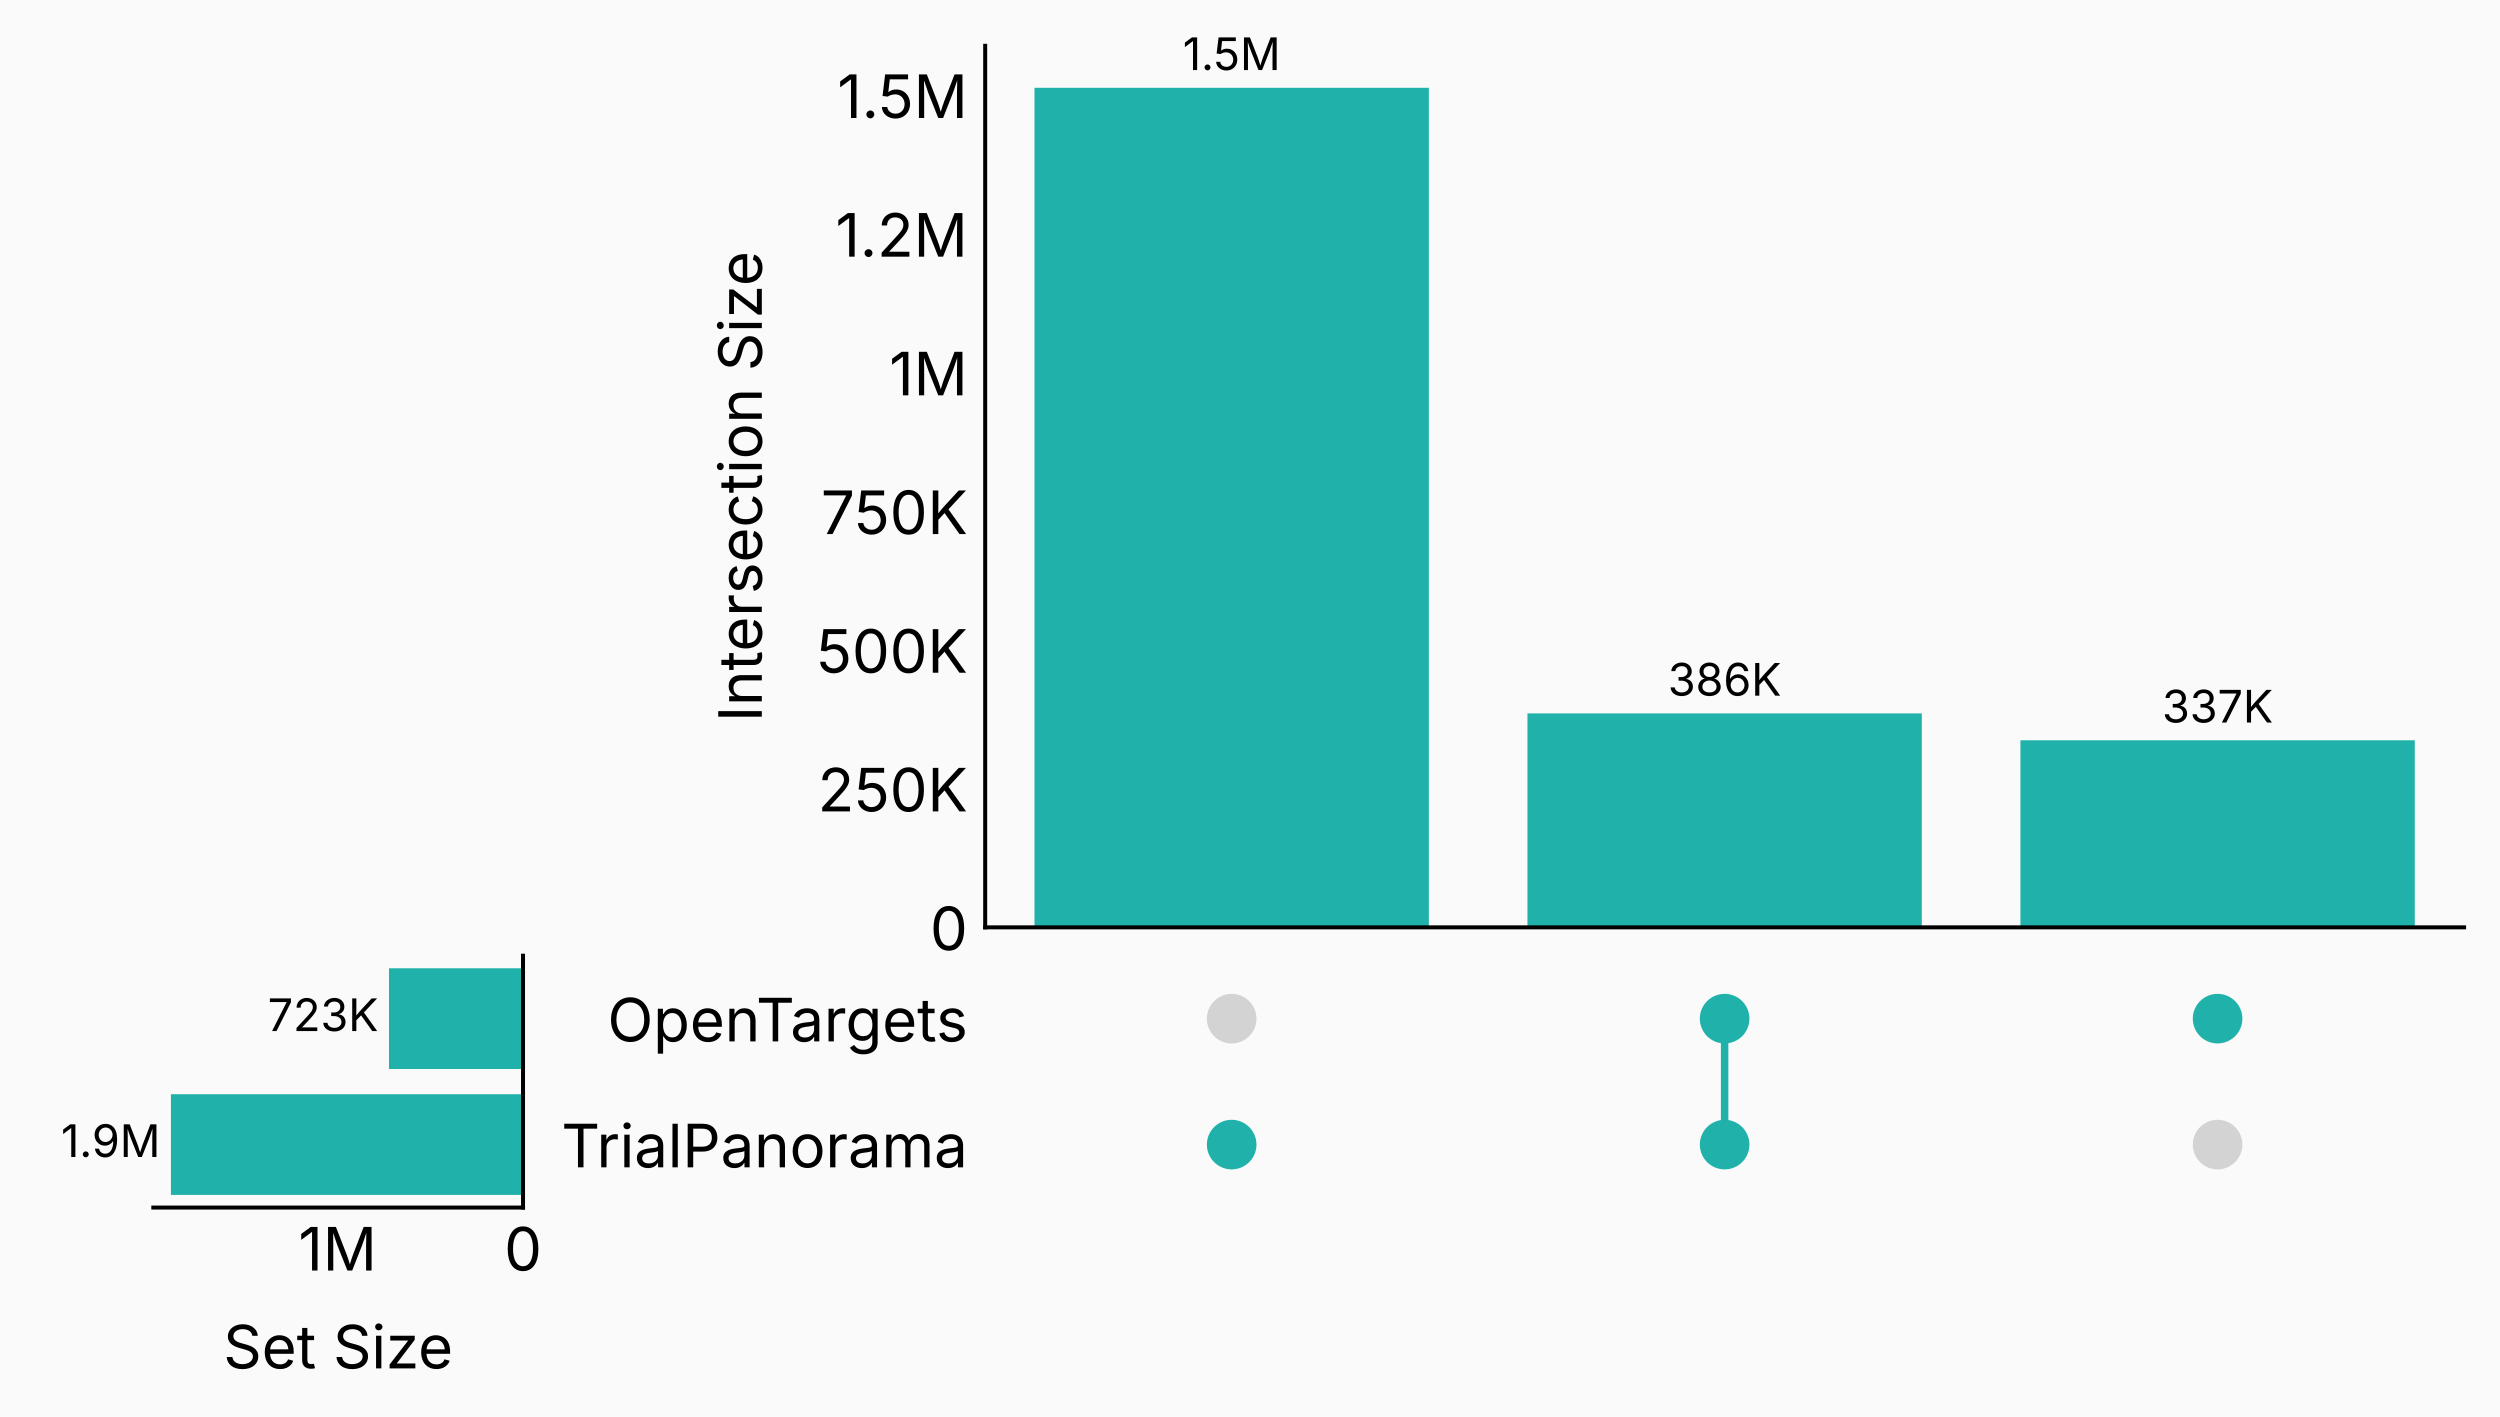
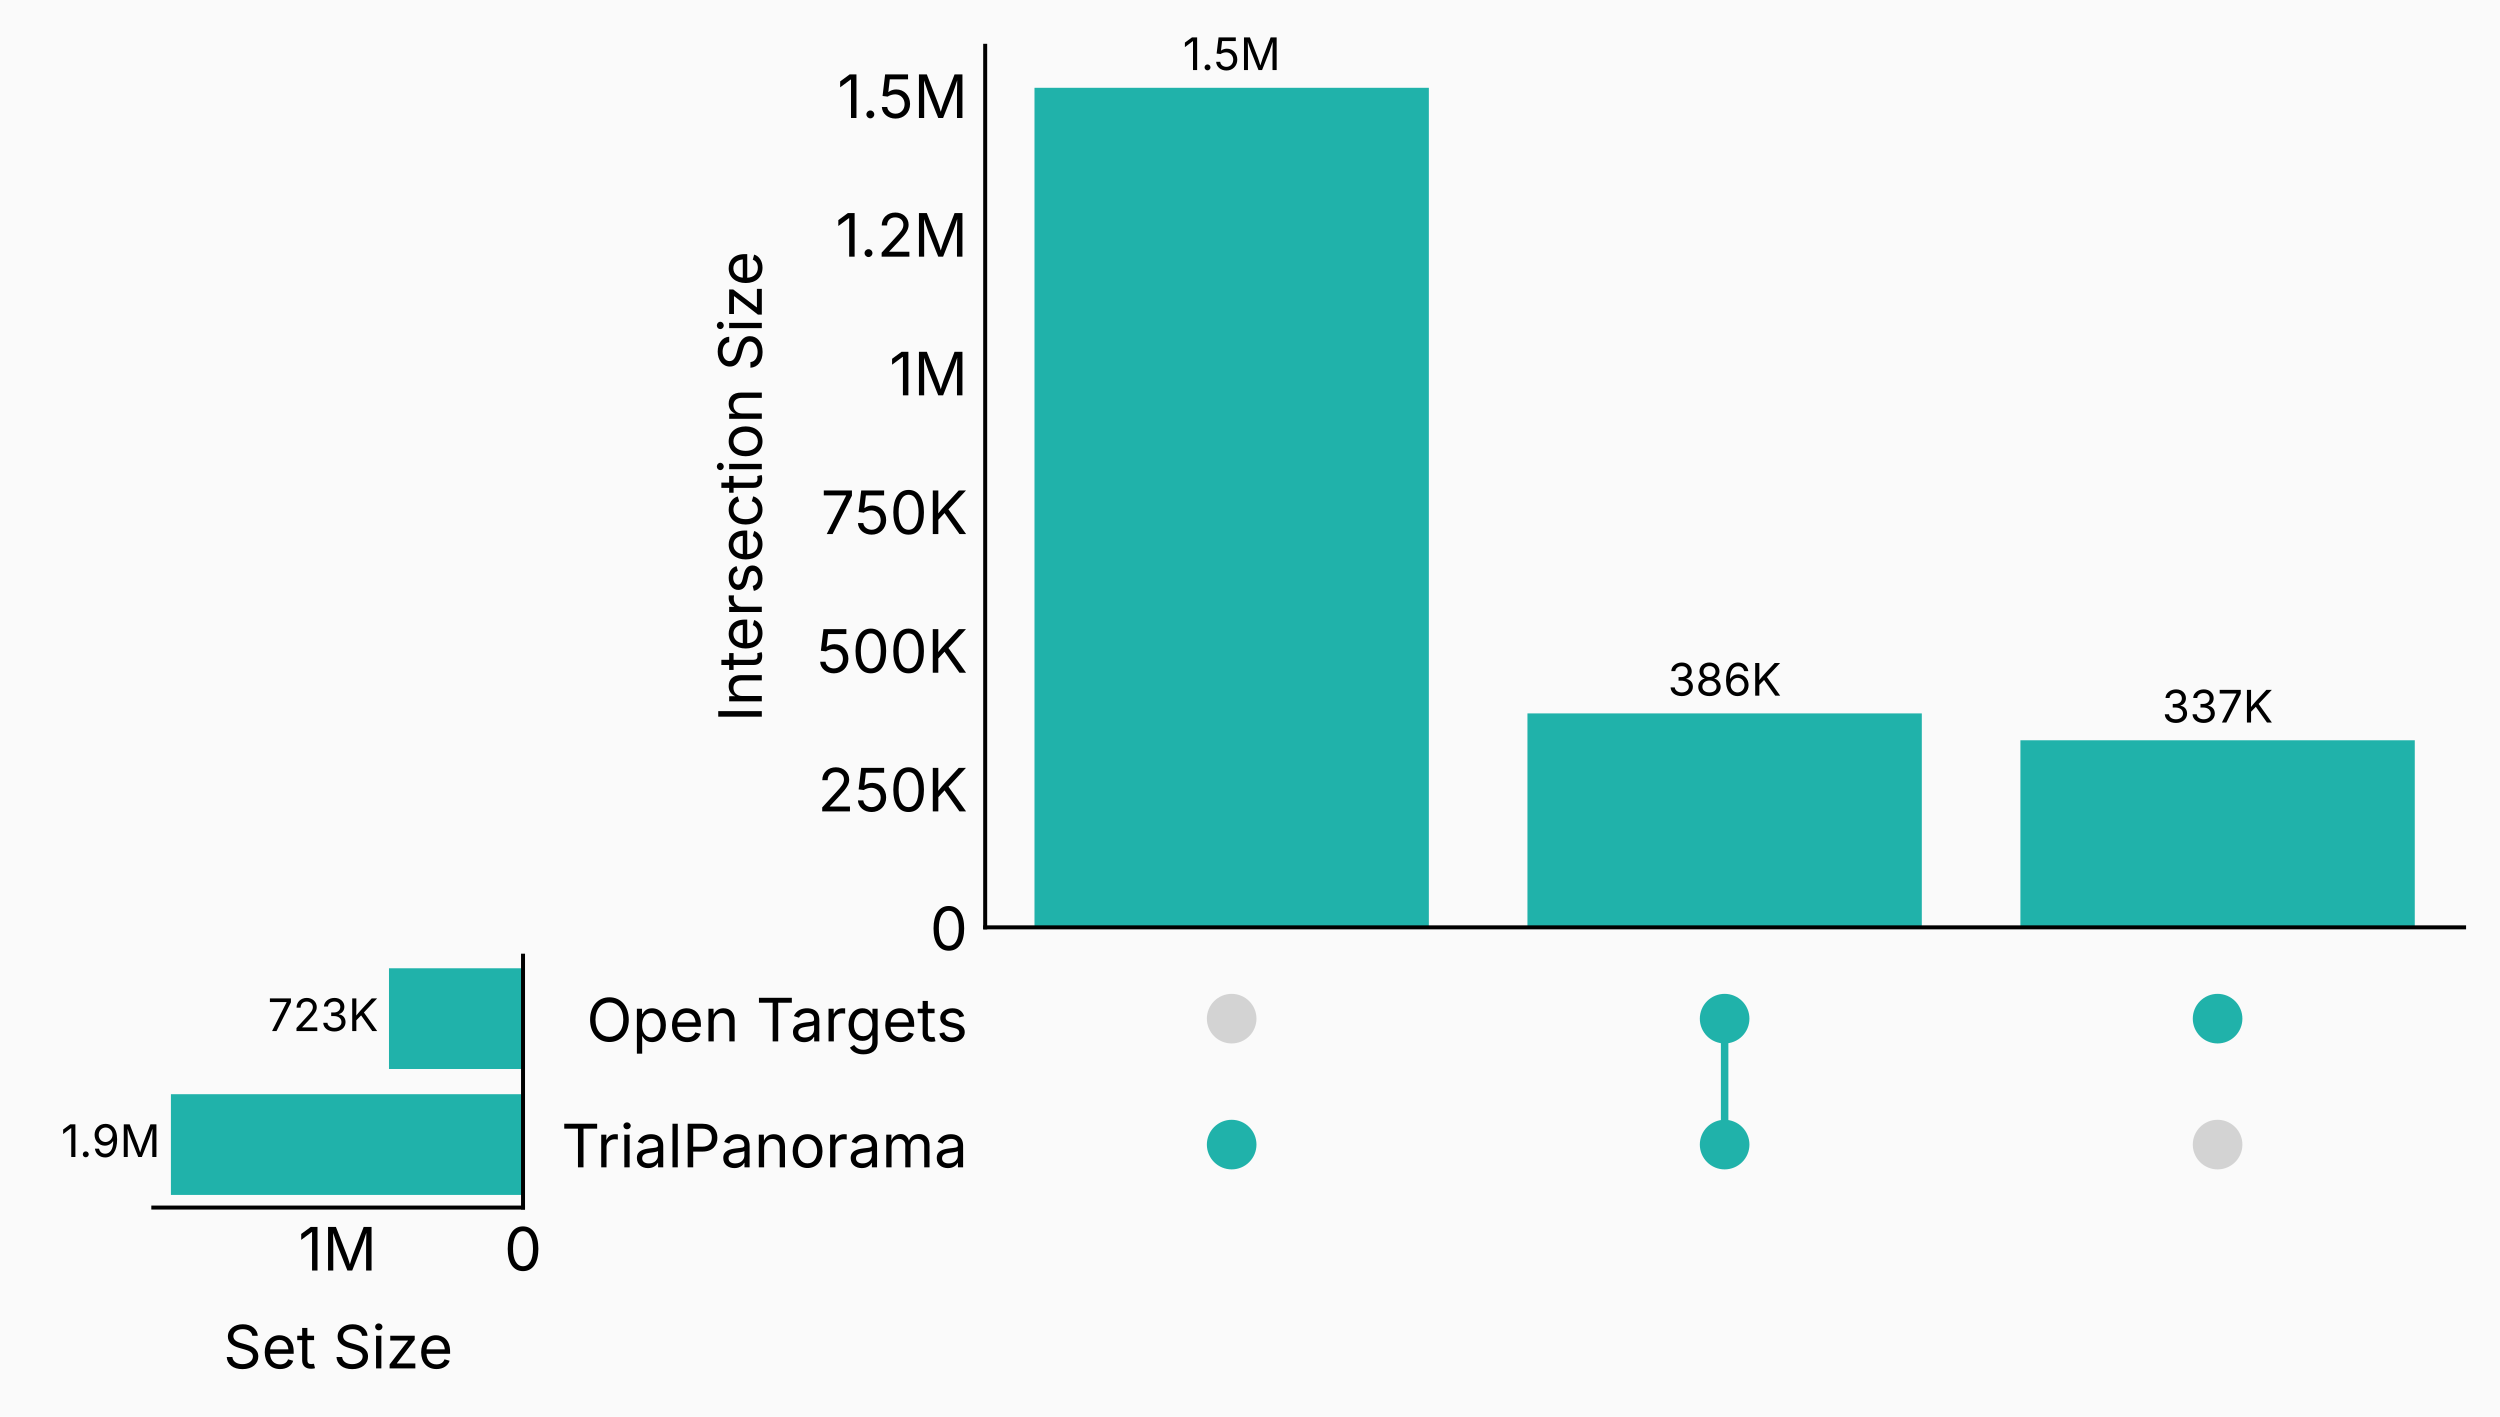
<svg xmlns="http://www.w3.org/2000/svg" xmlns:xlink="http://www.w3.org/1999/xlink" width="501.067pt" height="283.955pt" viewBox="0 0 501.067 283.955" version="1.1">
  <defs>
    <style type="text/css">*{stroke-linejoin: round; stroke-linecap: butt}</style>
  </defs>
  <g id="figure_1">
    <g id="patch_1">
      <path d="M 0 283.955  L 501.067 283.955  L 501.067 0  L 0 0  z " style="fill: #fafafa" />
    </g>
    <g id="axes_1">
      <g id="patch_2">
        <path d="M 197.457 185.866  L 493.867 185.866  L 493.867 9.179  L 197.457 9.179  z " style="fill: #fafafa" />
      </g>
      <g id="matplotlib.axis_1">
        <g id="xtick_1" />
        <g id="xtick_2" />
        <g id="xtick_3" />
        <g id="xtick_4" />
        <g id="xtick_5" />
        <g id="xtick_6" />
        <g id="xtick_7" />
      </g>
      <g id="matplotlib.axis_2">
        <g id="ytick_1">
          <g id="line2d_1" />
          <g id="text_1">
            <text style="font-size: 12px; font-family: 'Inter', 'Helvetica', 'Arial', 'DejaVu Sans', sans-serif; text-anchor: end" x="193.957" y="190.425" transform="rotate(-0 193.9574 190.4253)">0</text>
          </g>
        </g>
        <g id="ytick_2">
          <g id="line2d_2" />
          <g id="text_2">
            <text style="font-size: 12px; font-family: 'Inter', 'Helvetica', 'Arial', 'DejaVu Sans', sans-serif; text-anchor: end" x="193.957" y="162.629" transform="rotate(-0 193.9574 162.6285)">250K</text>
          </g>
        </g>
        <g id="ytick_3">
          <g id="line2d_3" />
          <g id="text_3">
            <text style="font-size: 12px; font-family: 'Inter', 'Helvetica', 'Arial', 'DejaVu Sans', sans-serif; text-anchor: end" x="193.957" y="134.832" transform="rotate(-0 193.9574 134.8318)">500K</text>
          </g>
        </g>
        <g id="ytick_4">
          <g id="line2d_4" />
          <g id="text_4">
            <text style="font-size: 12px; font-family: 'Inter', 'Helvetica', 'Arial', 'DejaVu Sans', sans-serif; text-anchor: end" x="193.957" y="107.035" transform="rotate(-0 193.9574 107.035)">750K</text>
          </g>
        </g>
        <g id="ytick_5">
          <g id="line2d_5" />
          <g id="text_5">
            <text style="font-size: 12px; font-family: 'Inter', 'Helvetica', 'Arial', 'DejaVu Sans', sans-serif; text-anchor: end" x="193.957" y="79.238" transform="rotate(-0 193.9574 79.23829)">1M</text>
          </g>
        </g>
        <g id="ytick_6">
          <g id="line2d_6" />
          <g id="text_6">
            <text style="font-size: 12px; font-family: 'Inter', 'Helvetica', 'Arial', 'DejaVu Sans', sans-serif; text-anchor: end" x="193.957" y="51.442" transform="rotate(-0 193.9574 51.44154)">1.2M</text>
          </g>
        </g>
        <g id="ytick_7">
          <g id="line2d_7" />
          <g id="text_7">
            <text style="font-size: 12px; font-family: 'Inter', 'Helvetica', 'Arial', 'DejaVu Sans', sans-serif; text-anchor: end" x="193.957" y="23.645" transform="rotate(-0 193.9574 23.64479)">1.5M</text>
          </g>
        </g>
        <g id="text_8">
          <text style="font-size: 12px; font-family: 'Inter', 'Helvetica', 'Arial', 'DejaVu Sans', sans-serif; text-anchor: middle" x="152.687" y="97.523" transform="rotate(-90 152.6874 97.5228)">Intersection Size</text>
        </g>
      </g>
      <g id="patch_3">
        <path d="M 207.338 185.866  L 286.38 185.866  L 286.38 17.593  L 207.338 17.593  z " clip-path="url(#p3016d41500)" style="fill: #20b2aa" />
      </g>
      <g id="patch_4">
        <path d="M 306.141 185.866  L 385.183 185.866  L 385.183 142.979  L 306.141 142.979  z " clip-path="url(#p3016d41500)" style="fill: #20b2aa" />
      </g>
      <g id="patch_5">
        <path d="M 404.944 185.866  L 483.987 185.866  L 483.987 148.363  L 404.944 148.363  z " clip-path="url(#p3016d41500)" style="fill: #20b2aa" />
      </g>
      <g id="patch_6">
        <path d="M 197.457 185.866  L 197.457 9.179  " style="fill: none; stroke: #000000; stroke-width: 0.8; stroke-linejoin: miter; stroke-linecap: square" />
      </g>
      <g id="patch_7">
        <path d="M 197.457 185.866  L 493.867 185.866  " style="fill: none; stroke: #000000; stroke-width: 0.8; stroke-linejoin: miter; stroke-linecap: square" />
      </g>
      <g id="text_9">
        <text style="font-size: 9px; font-family: 'Inter', 'Helvetica', 'Arial', 'DejaVu Sans', sans-serif; text-anchor: middle" x="246.859" y="14.039" transform="rotate(-0 246.859 14.03859)">1.5M</text>
      </g>
      <g id="text_10">
        <text style="font-size: 9px; font-family: 'Inter', 'Helvetica', 'Arial', 'DejaVu Sans', sans-serif; text-anchor: middle" x="345.662" y="139.425" transform="rotate(-0 345.6622 139.4246)">386K</text>
      </g>
      <g id="text_11">
        <text style="font-size: 9px; font-family: 'Inter', 'Helvetica', 'Arial', 'DejaVu Sans', sans-serif; text-anchor: middle" x="444.465" y="144.809" transform="rotate(-0 444.4654 144.8089)">337K</text>
      </g>
    </g>
    <g id="axes_2">
      <g id="patch_8">
        <path d="M 197.457 242.027  L 493.867 242.027  L 493.867 191.545  L 197.457 191.545  z " style="fill: #fafafa" />
      </g>
      <g id="matplotlib.axis_3">
        <g id="xtick_8" />
        <g id="xtick_9" />
        <g id="xtick_10" />
        <g id="xtick_11" />
        <g id="xtick_12" />
        <g id="xtick_13" />
        <g id="xtick_14" />
      </g>
      <g id="matplotlib.axis_4">
        <g id="ytick_8">
          <g id="line2d_8" />
          <g id="text_12">
-             <text style="font-size: 12px; font-family: 'Inter', 'Helvetica', 'Arial', 'DejaVu Sans', sans-serif; text-anchor: end" x="193.957" y="208.725" transform="rotate(-0 193.9574 208.725)">OpenTargets</text>
+             <text style="font-size: 12px; font-family: 'Inter', 'Helvetica', 'Arial', 'DejaVu Sans', sans-serif; text-anchor: end" x="193.957" y="208.725" transform="rotate(-0 193.9574 208.725)">Open Targets</text>
          </g>
        </g>
        <g id="ytick_9">
          <g id="line2d_9" />
          <g id="text_13">
            <text style="font-size: 12px; font-family: 'Inter', 'Helvetica', 'Arial', 'DejaVu Sans', sans-serif; text-anchor: end" x="193.957" y="233.966" transform="rotate(-0 193.9574 233.966)">TrialPanorama</text>
          </g>
        </g>
      </g>
      <g id="PathCollection_1">
        <defs>
          <path id="m25474eb0f5" d="M 0 4.472  C 1.186 4.472 2.324 4.001 3.162 3.162  C 4.001 2.324 4.472 1.186 4.472 0  C 4.472 -1.186 4.001 -2.324 3.162 -3.162  C 2.324 -4.001 1.186 -4.472 0 -4.472  C -1.186 -4.472 -2.324 -4.001 -3.162 -3.162  C -4.001 -2.324 -4.472 -1.186 -4.472 0  C -4.472 1.186 -4.001 2.324 -3.162 3.162  C -2.324 4.001 -1.186 4.472 0 4.472  z " style="stroke: #d3d3d3" />
        </defs>
        <g clip-path="url(#p2c8e85108f)">
          <use xlink:href="#m25474eb0f5" x="246.859" y="204.166" style="fill: #d3d3d3; stroke: #d3d3d3" />
        </g>
      </g>
      <g id="PathCollection_2">
        <defs>
          <path id="mfcc3a05d10" d="M 0 4.472  C 1.186 4.472 2.324 4.001 3.162 3.162  C 4.001 2.324 4.472 1.186 4.472 0  C 4.472 -1.186 4.001 -2.324 3.162 -3.162  C 2.324 -4.001 1.186 -4.472 0 -4.472  C -1.186 -4.472 -2.324 -4.001 -3.162 -3.162  C -4.001 -2.324 -4.472 -1.186 -4.472 0  C -4.472 1.186 -4.001 2.324 -3.162 3.162  C -2.324 4.001 -1.186 4.472 0 4.472  z " style="stroke: #20b2aa" />
        </defs>
        <g clip-path="url(#p2c8e85108f)">
          <use xlink:href="#mfcc3a05d10" x="345.662" y="204.166" style="fill: #20b2aa; stroke: #20b2aa" />
        </g>
      </g>
      <g id="PathCollection_3">
        <g clip-path="url(#p2c8e85108f)">
          <use xlink:href="#mfcc3a05d10" x="444.465" y="204.166" style="fill: #20b2aa; stroke: #20b2aa" />
        </g>
      </g>
      <g id="PathCollection_4">
        <g clip-path="url(#p2c8e85108f)">
          <use xlink:href="#mfcc3a05d10" x="246.859" y="229.407" style="fill: #20b2aa; stroke: #20b2aa" />
        </g>
      </g>
      <g id="PathCollection_5">
        <g clip-path="url(#p2c8e85108f)">
          <use xlink:href="#mfcc3a05d10" x="345.662" y="229.407" style="fill: #20b2aa; stroke: #20b2aa" />
        </g>
      </g>
      <g id="PathCollection_6">
        <g clip-path="url(#p2c8e85108f)">
          <use xlink:href="#m25474eb0f5" x="444.465" y="229.407" style="fill: #d3d3d3; stroke: #d3d3d3" />
        </g>
      </g>
      <g id="line2d_10">
        <path d="M 345.662 229.407  L 345.662 204.166  " clip-path="url(#p2c8e85108f)" style="fill: none; stroke: #20b2aa; stroke-width: 1.5; stroke-linecap: square" />
      </g>
    </g>
    <g id="axes_3">
      <g id="patch_9">
        <path d="M 30.727 242.027  L 104.829 242.027  L 104.829 191.545  L 30.727 191.545  z " style="fill: #fafafa" />
      </g>
      <g id="matplotlib.axis_5">
        <g id="xtick_15">
          <g id="line2d_11" />
          <g id="text_14">
            <text style="font-size: 12px; font-family: 'Inter', 'Helvetica', 'Arial', 'DejaVu Sans', sans-serif; text-anchor: middle" x="104.829" y="254.646" transform="rotate(-0 104.8294 254.6455)">0</text>
          </g>
        </g>
        <g id="xtick_16">
          <g id="line2d_12" />
          <g id="text_15">
            <text style="font-size: 12px; font-family: 'Inter', 'Helvetica', 'Arial', 'DejaVu Sans', sans-serif; text-anchor: middle" x="67.669" y="254.646" transform="rotate(-0 67.6686 254.6455)">1M</text>
          </g>
        </g>
        <g id="text_16">
          <text style="font-size: 12px; font-family: 'Inter', 'Helvetica', 'Arial', 'DejaVu Sans', sans-serif; text-anchor: middle" x="67.778" y="274.259" transform="rotate(-0 67.77816 274.2593)">Set Size</text>
        </g>
      </g>
      <g id="matplotlib.axis_6">
        <g id="ytick_10">
          <g id="line2d_13" />
        </g>
        <g id="ytick_11">
          <g id="line2d_14" />
        </g>
      </g>
      <g id="patch_10">
        <path d="M 104.829 214.262  L 77.962 214.262  L 77.962 194.07  L 104.829 194.07  z " clip-path="url(#p9e5f069de5)" style="fill: #20b2aa" />
      </g>
      <g id="patch_11">
        <path d="M 104.829 239.503  L 34.256 239.503  L 34.256 219.311  L 104.829 219.311  z " clip-path="url(#p9e5f069de5)" style="fill: #20b2aa" />
      </g>
      <g id="patch_12">
        <path d="M 104.829 242.027  L 104.829 191.545  " style="fill: none; stroke: #000000; stroke-width: 0.8; stroke-linejoin: miter; stroke-linecap: square" />
      </g>
      <g id="patch_13">
        <path d="M 30.727 242.027  L 104.829 242.027  " style="fill: none; stroke: #000000; stroke-width: 0.8; stroke-linejoin: miter; stroke-linecap: square" />
      </g>
      <g id="text_17">
        <text style="font-size: 9px; font-family: 'Inter', 'Helvetica', 'Arial', 'DejaVu Sans', sans-serif; text-anchor: end" x="75.844" y="206.649" transform="rotate(-0 75.84433 206.6494)"> 723K</text>
      </g>
      <g id="text_18">
        <text style="font-size: 9px; font-family: 'Inter', 'Helvetica', 'Arial', 'DejaVu Sans', sans-serif; text-anchor: end" x="32.138" y="231.89" transform="rotate(-0 32.13844 231.8903)"> 1.9M</text>
      </g>
    </g>
  </g>
  <defs>
    <clipPath id="p3016d41500">
      <rect x="197.457" y="9.179" width="296.41" height="176.687" />
    </clipPath>
    <clipPath id="p2c8e85108f">
      <rect x="197.457" y="191.545" width="296.41" height="50.482" />
    </clipPath>
    <clipPath id="p9e5f069de5">
      <rect x="30.727" y="191.545" width="74.102" height="50.482" />
    </clipPath>
  </defs>
</svg>
